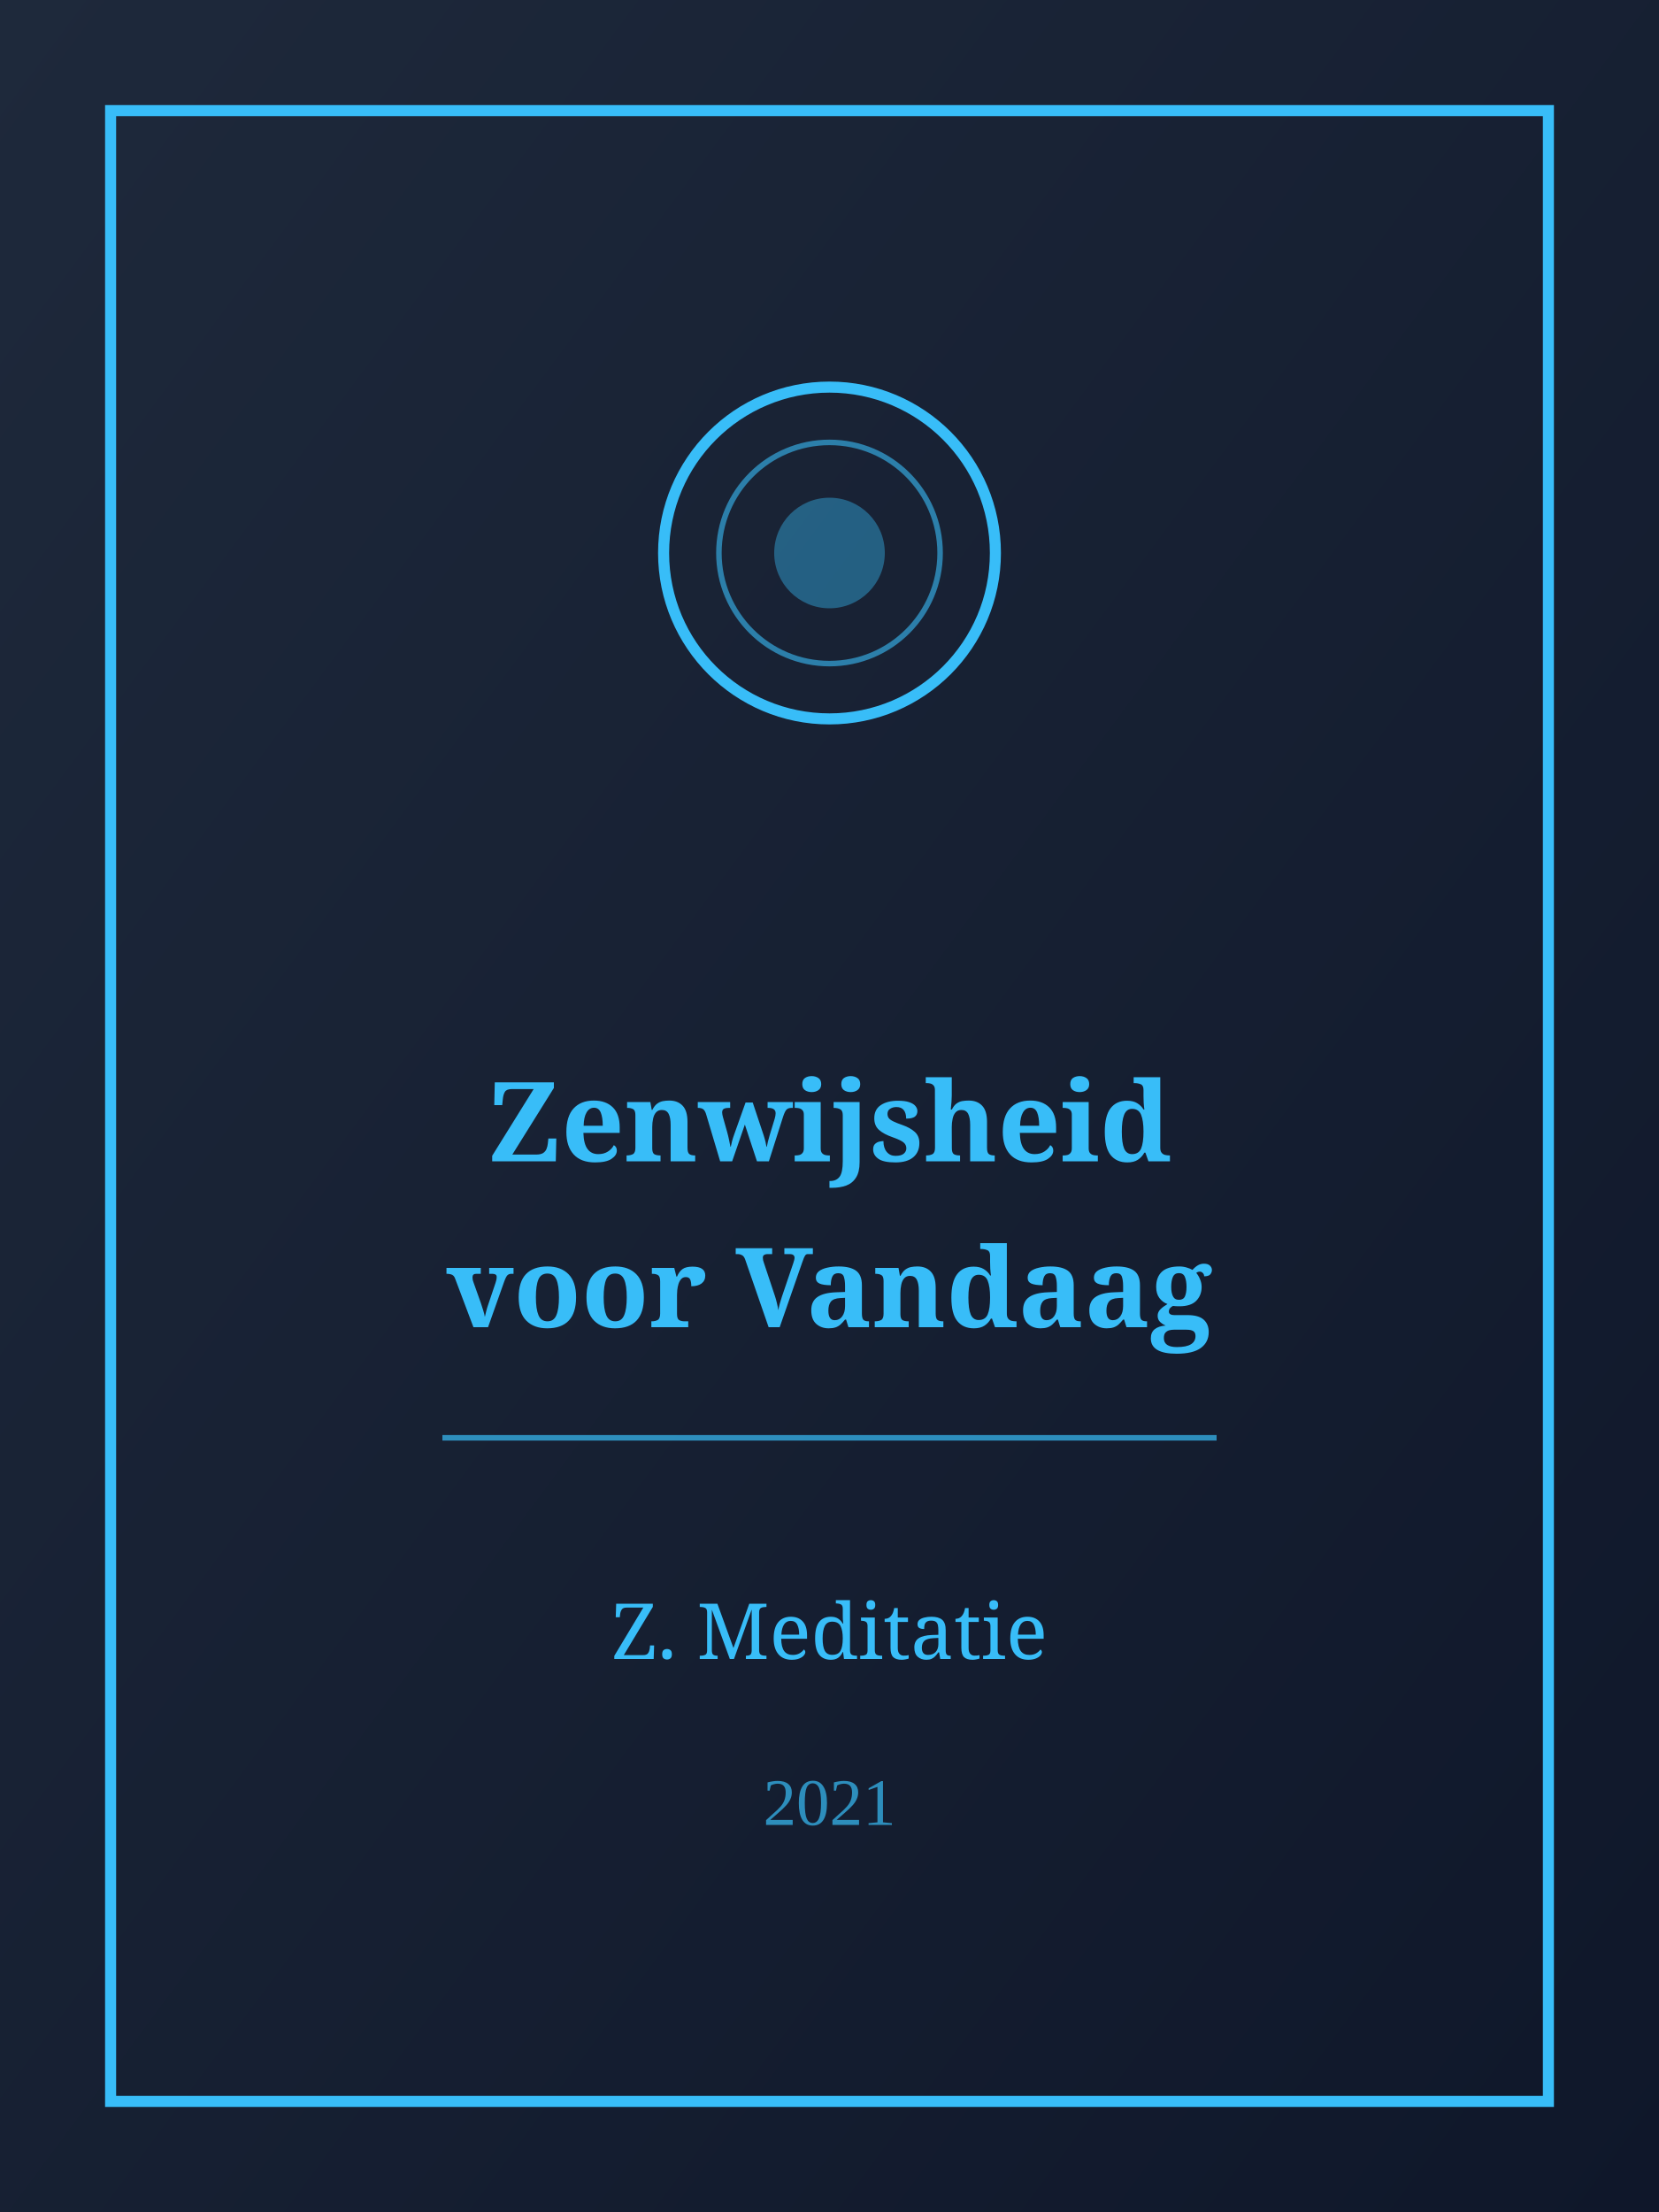
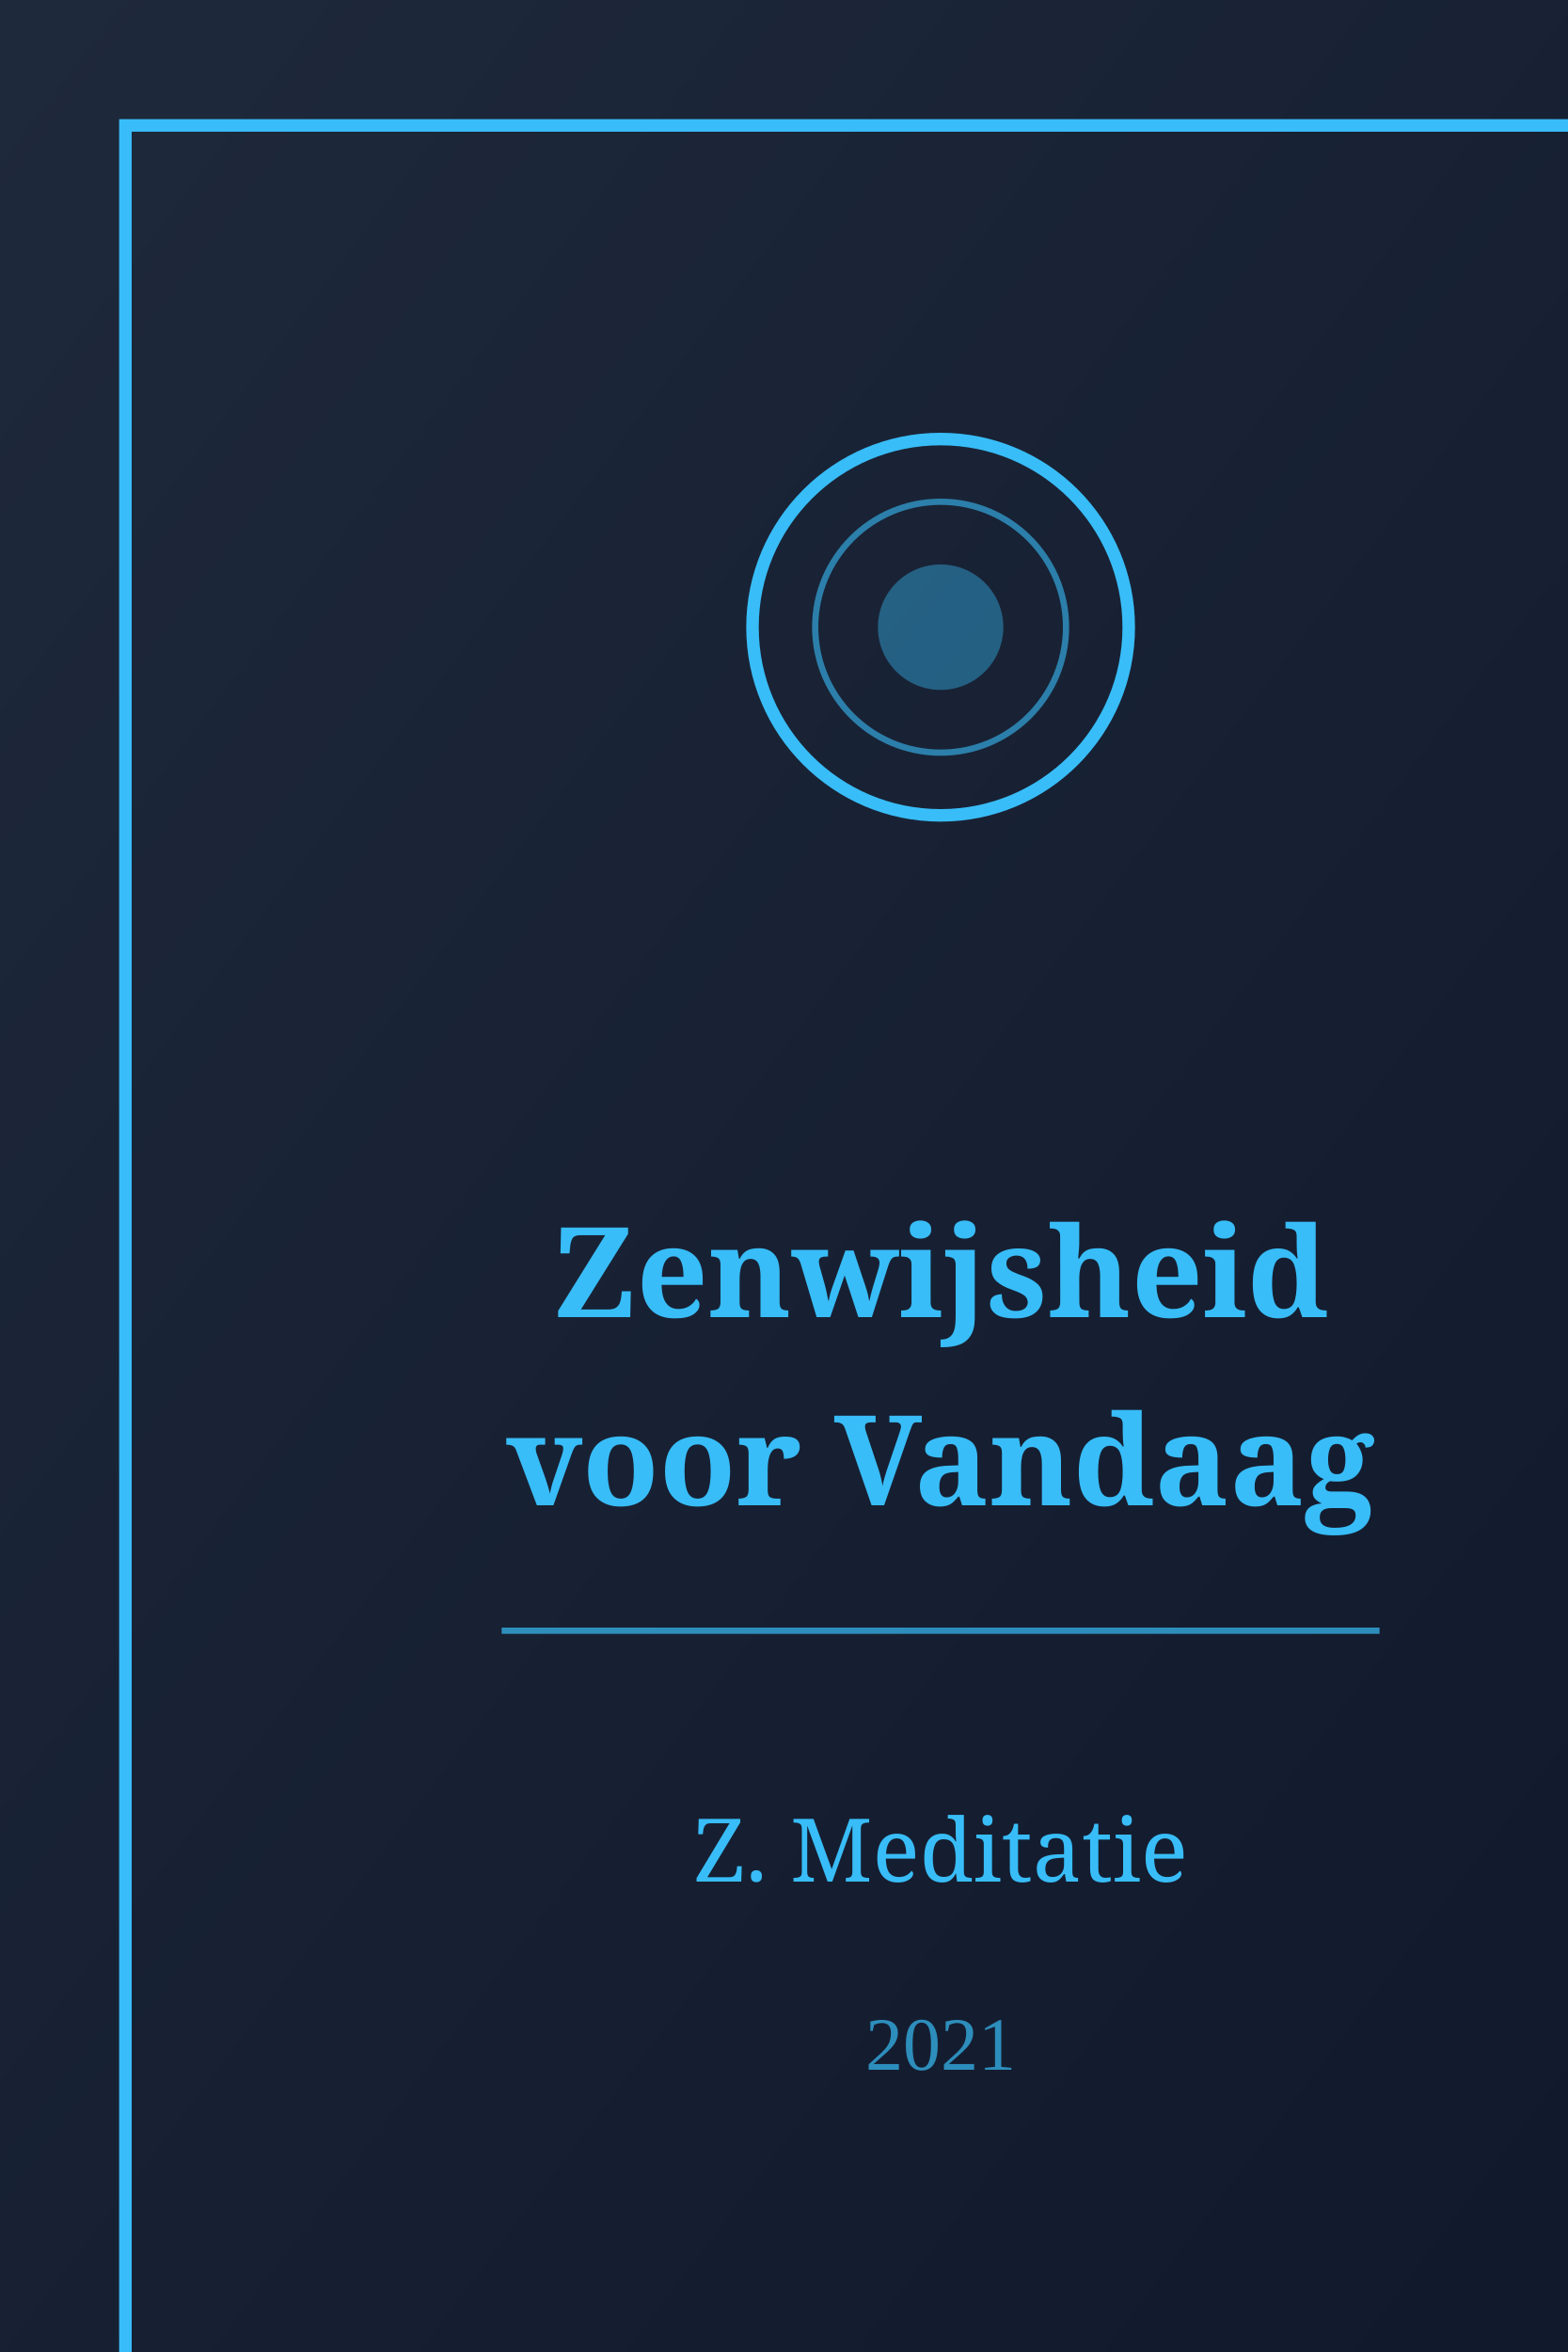
- <svg xmlns="http://www.w3.org/2000/svg" viewBox="0 0 300 400">
+ <svg xmlns="http://www.w3.org/2000/svg" viewBox="0 0 250 375">
  <defs>
    <linearGradient id="zenGrad" x1="0%" y1="0%" x2="100%" y2="100%">
      <stop offset="0%" style="stop-color:#1e293b;stop-opacity:1" />
      <stop offset="100%" style="stop-color:#0f172a;stop-opacity:1" />
    </linearGradient>
  </defs>
  <rect width="300" height="400" fill="url(#zenGrad)" />
  <rect x="20" y="20" width="260" height="360" fill="none" stroke="#38bdf8" stroke-width="2" />
  <circle cx="150" cy="100" r="30" fill="none" stroke="#38bdf8" stroke-width="2" />
  <circle cx="150" cy="100" r="20" fill="none" stroke="#38bdf8" stroke-width="1" opacity="0.6" />
  <circle cx="150" cy="100" r="10" fill="#38bdf8" opacity="0.4" />
  <text x="150" y="210" font-size="20" font-weight="bold" text-anchor="middle" fill="#38bdf8" font-family="Georgia, serif">Zenwijsheid</text>
  <text x="150" y="240" font-size="20" font-weight="bold" text-anchor="middle" fill="#38bdf8" font-family="Georgia, serif">voor Vandaag</text>
  <line x1="80" y1="260" x2="220" y2="260" stroke="#38bdf8" stroke-width="1" opacity="0.7" />
  <text x="150" y="300" font-size="14" text-anchor="middle" fill="#38bdf8" font-family="Georgia, serif">Z. Meditatie</text>
  <text x="150" y="330" font-size="12" text-anchor="middle" fill="#38bdf8" opacity="0.7">2021</text>
</svg>
